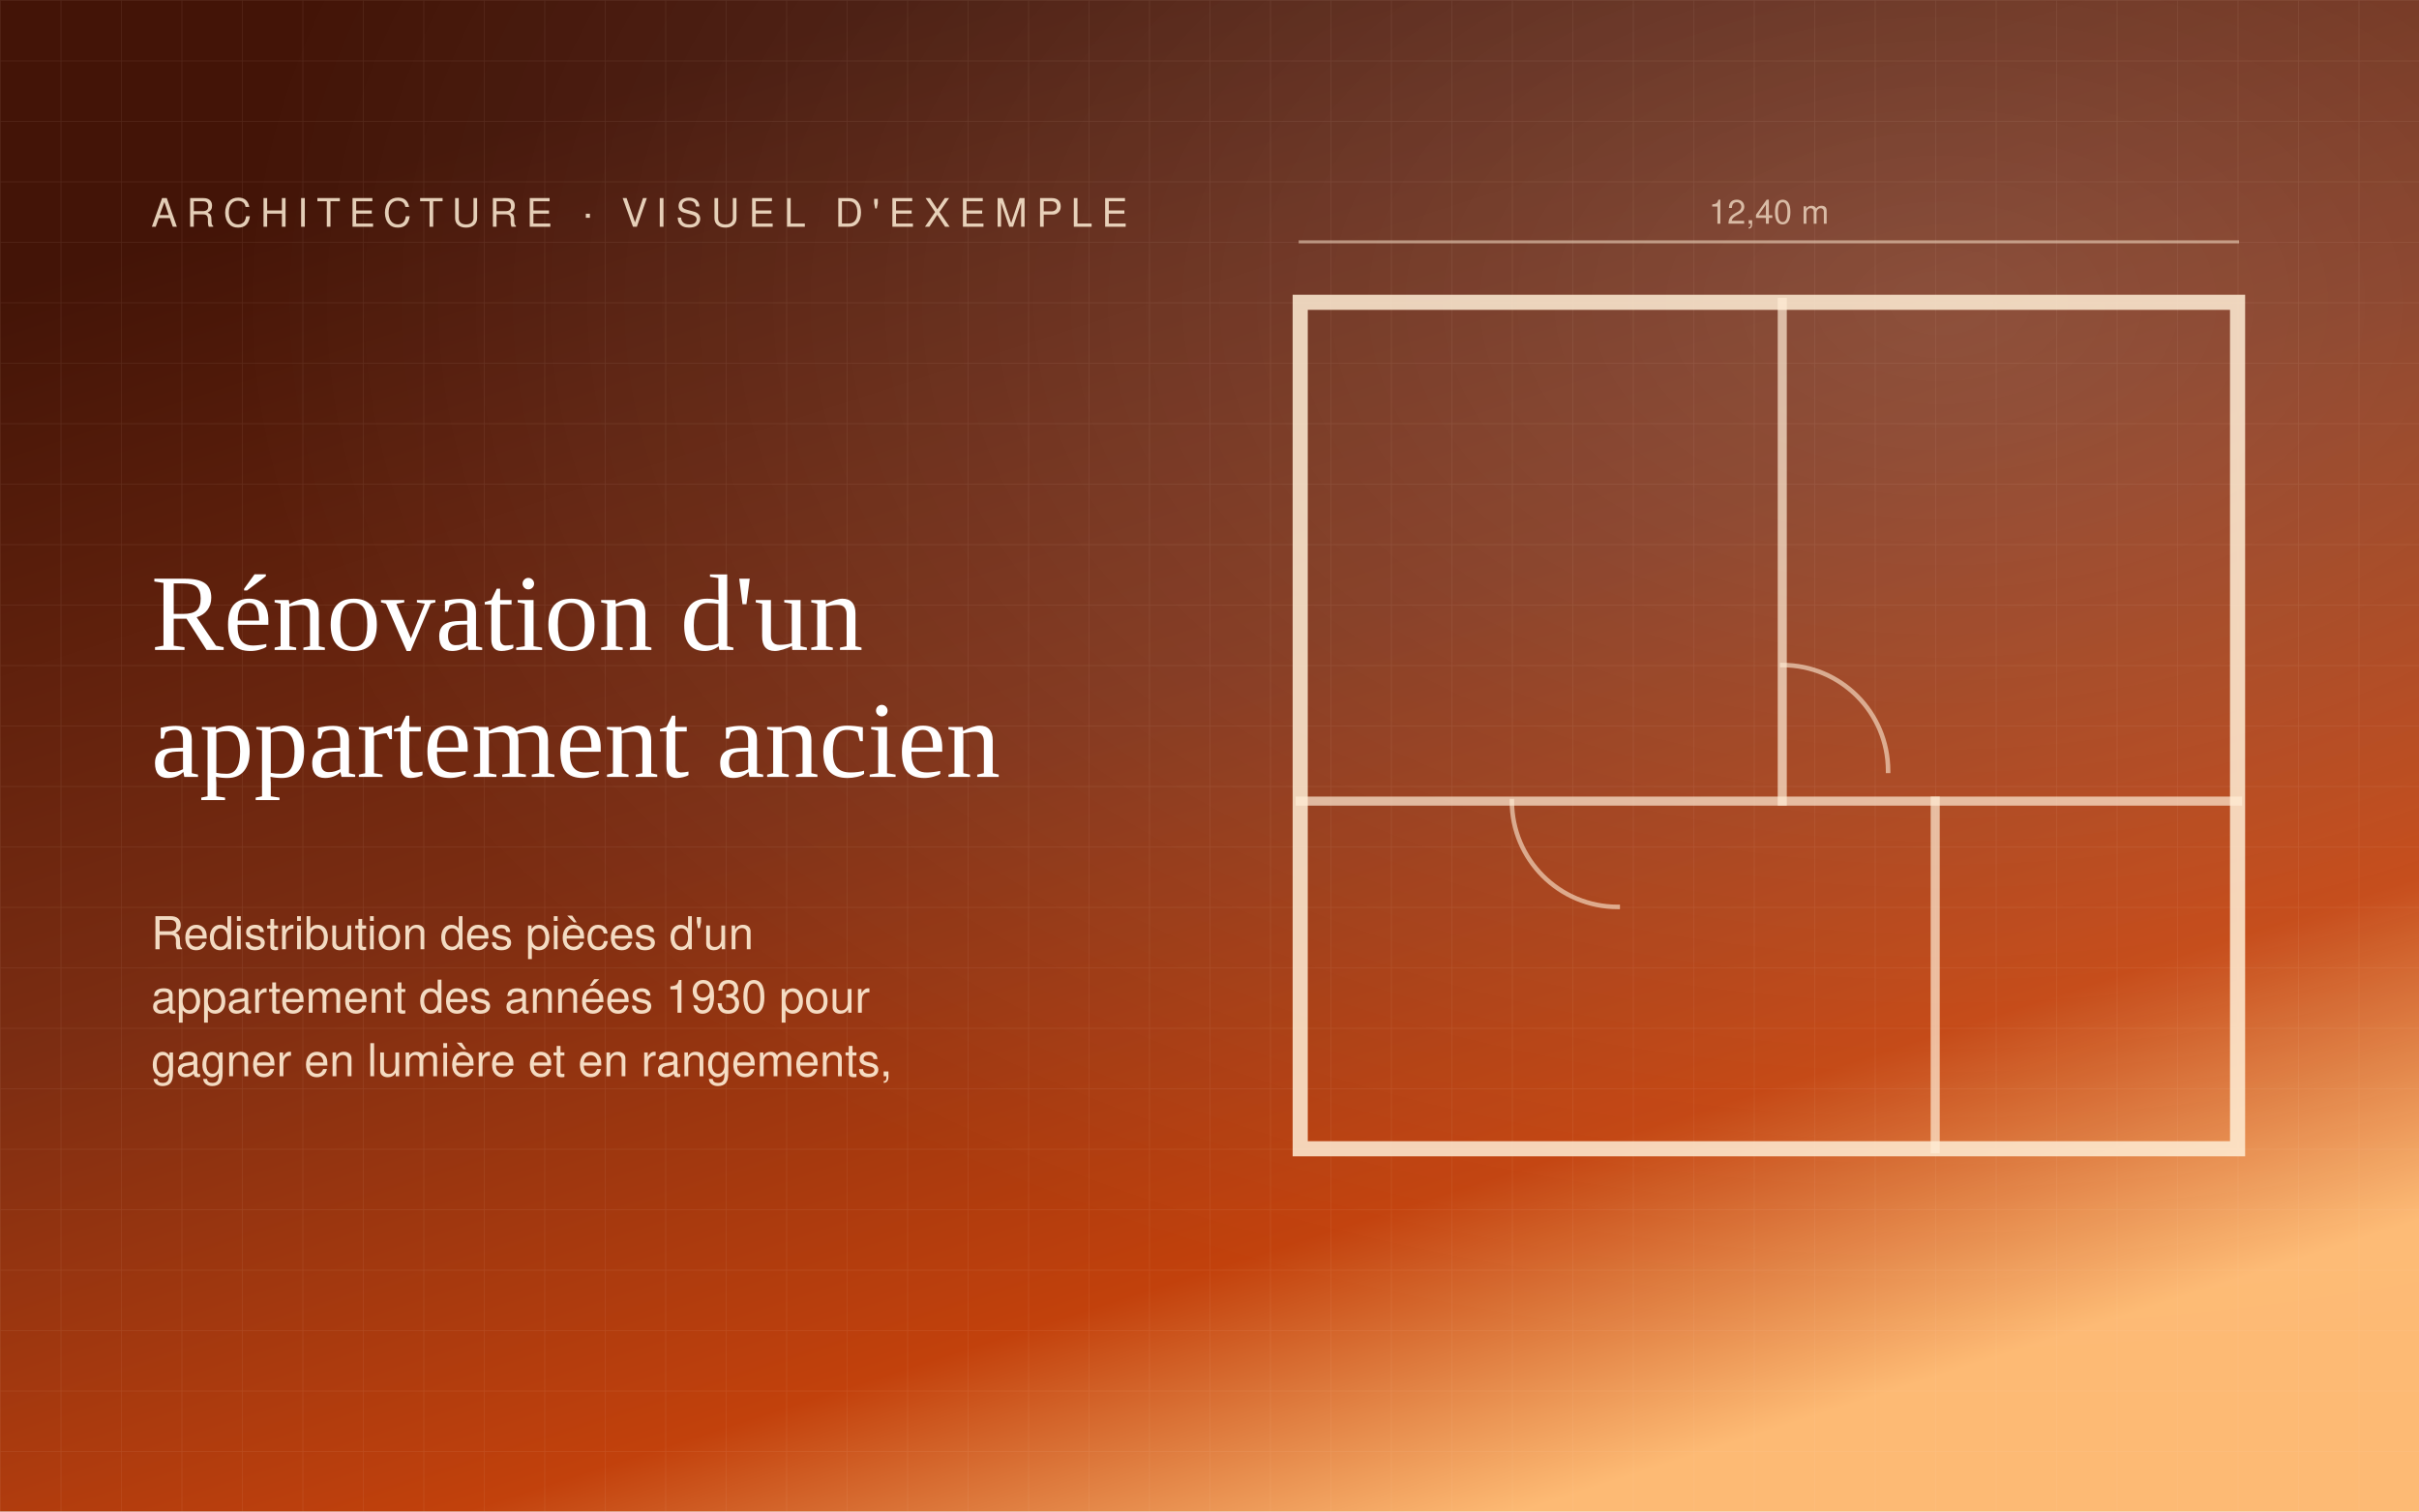
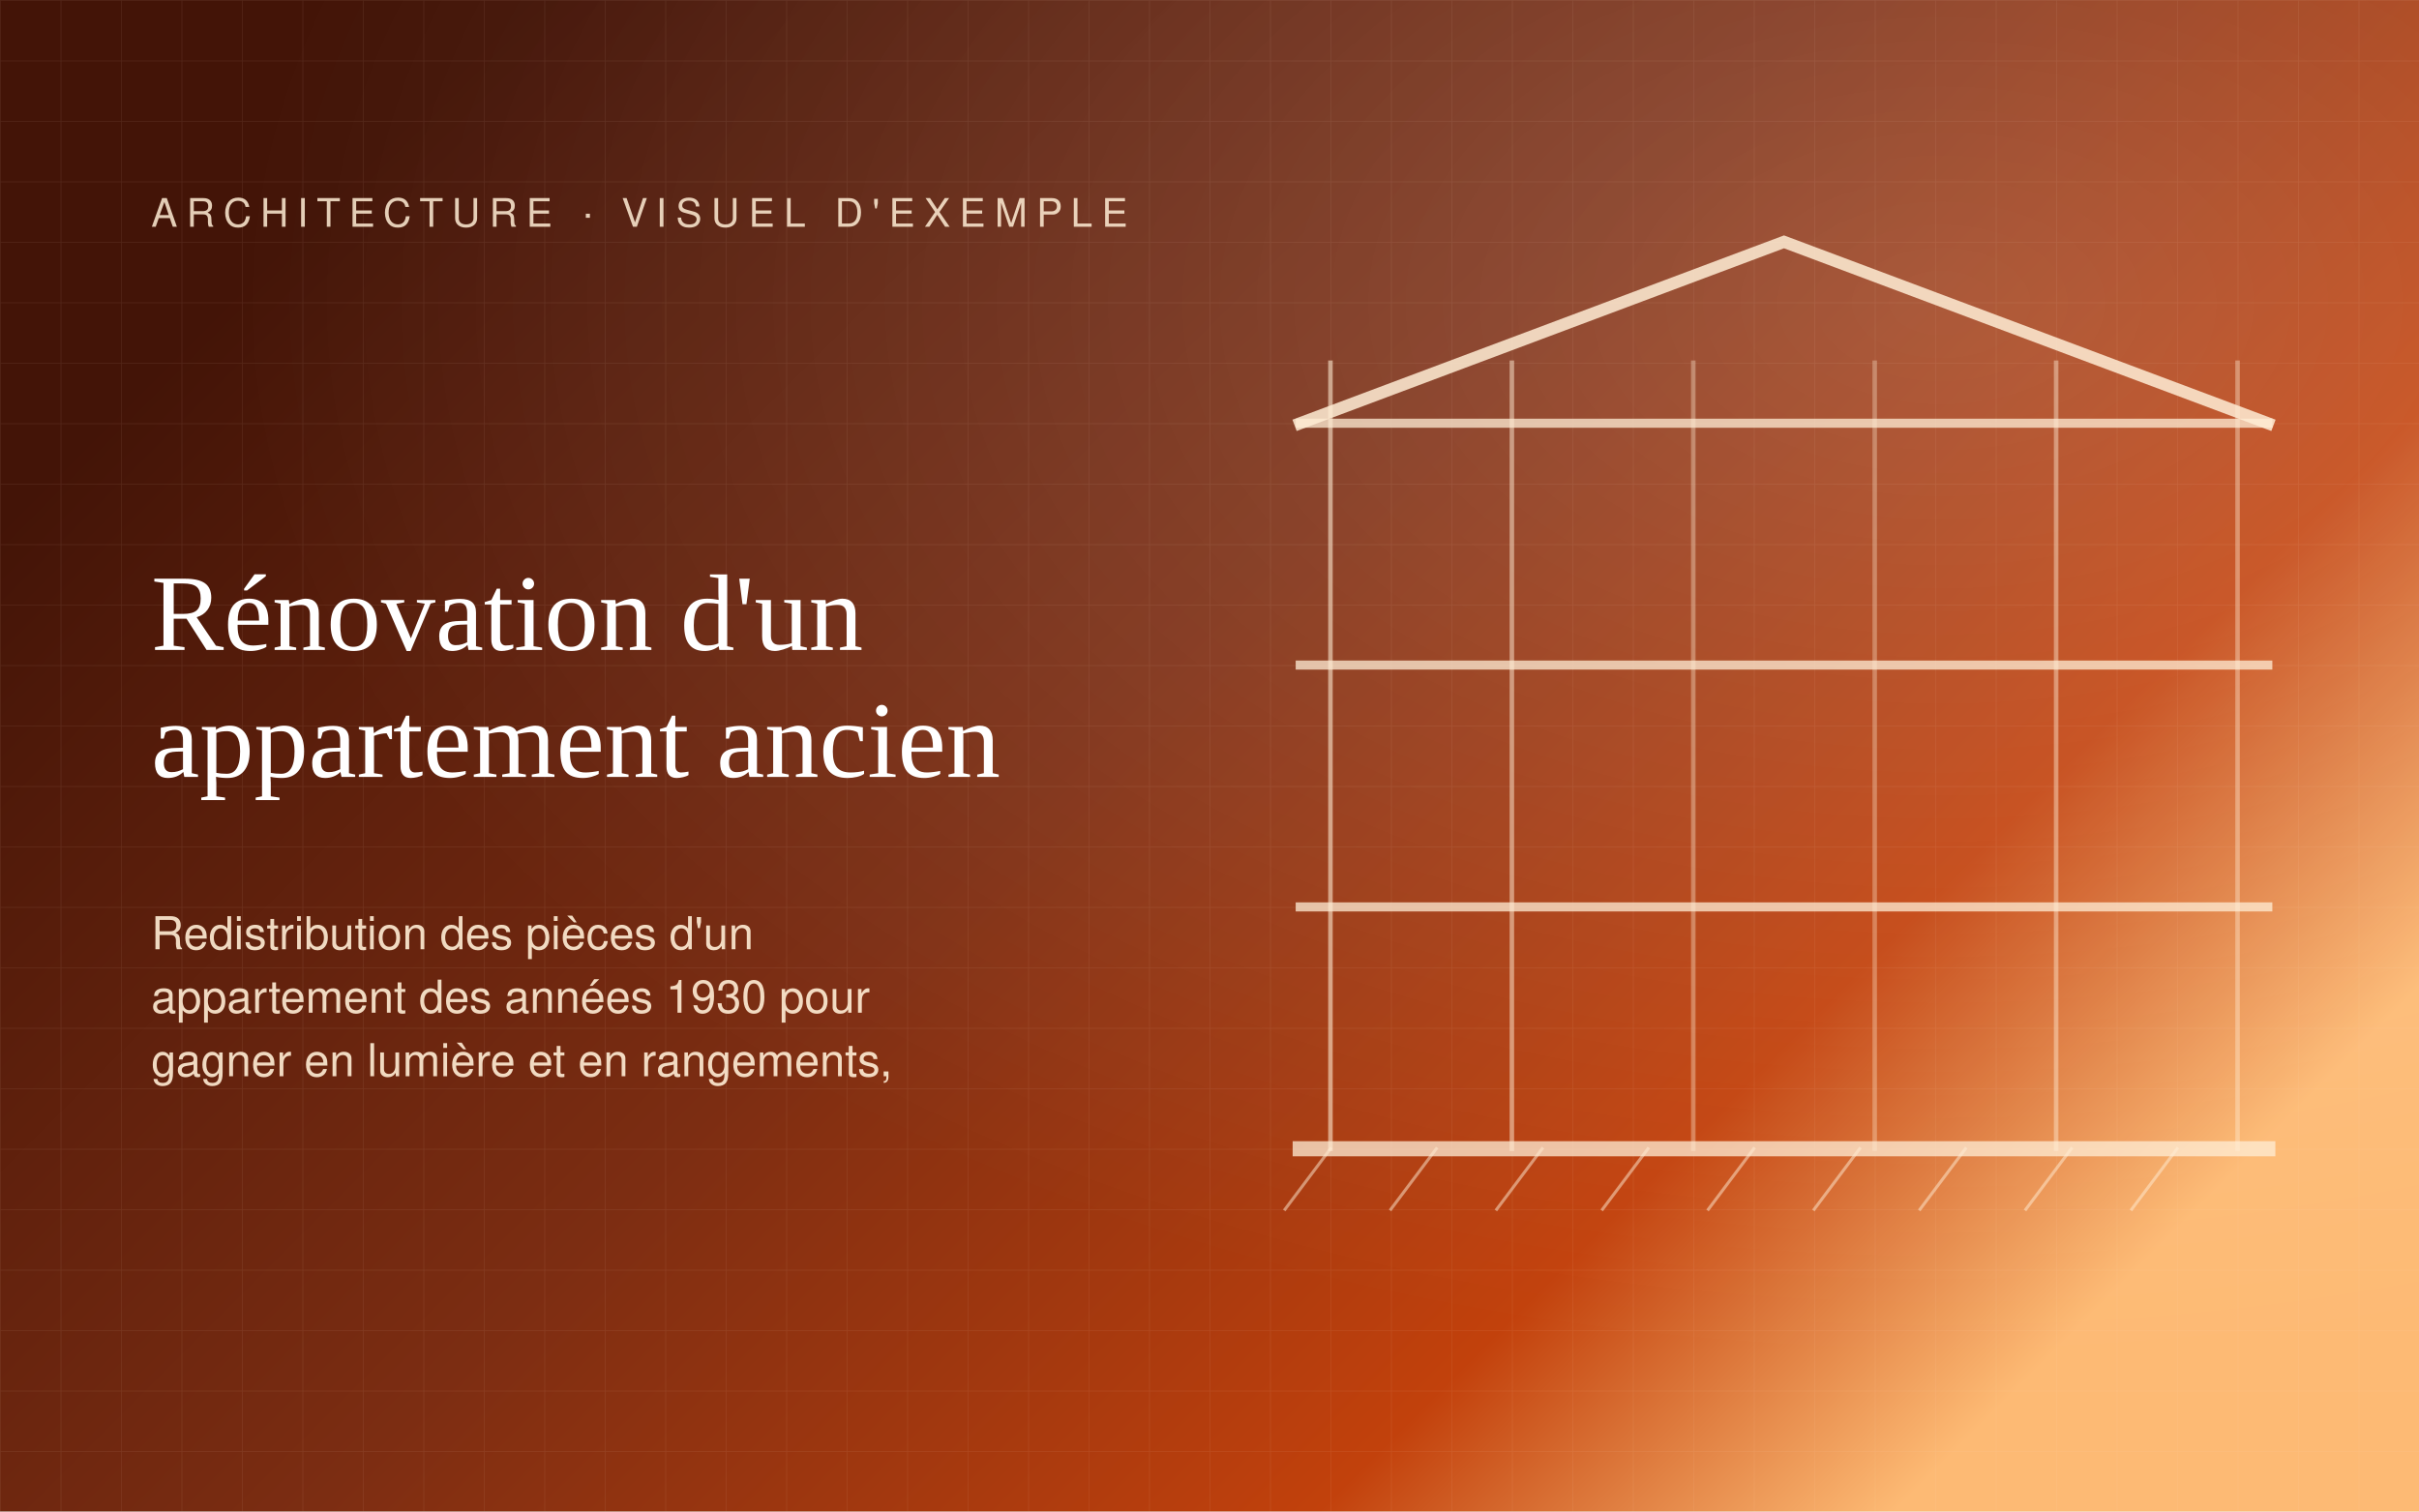
<svg xmlns="http://www.w3.org/2000/svg" width="1600" height="1000" viewBox="0 0 1600 1000" role="img" aria-label="Rénovation d'un appartement ancien">
  <defs>
-     <linearGradient id="bg" gradientTransform="rotate(62 .5 .5)">
+     <linearGradient id="bg" gradientTransform="rotate(32 .5 .5)">
      <stop offset="0" stop-color="#431407" />
      <stop offset=".45" stop-color="#7c2d12" />
      <stop offset=".8" stop-color="#c2410c" />
      <stop offset="1" stop-color="#fdba74" />
    </linearGradient>
    <radialGradient id="glow" cx=".8" cy=".2" r=".7">
      <stop offset="0" stop-color="#fff" stop-opacity=".18" />
      <stop offset="1" stop-color="#fff" stop-opacity="0" />
    </radialGradient>
  </defs>
  <rect width="1600" height="1000" fill="url(#bg)" />
  <rect width="1600" height="1000" fill="url(#glow)" />
  <pattern id="g" width="40" height="40" patternUnits="userSpaceOnUse">
    <path d="M 40 0 L 0 0 0 40" fill="none" stroke="#ffedd5" stroke-width="1" opacity="0.08" />
  </pattern>
  <rect width="1600" height="1000" fill="url(#g)" />
-   <rect x="860" y="200" width="620" height="560" stroke="#ffedd5" fill="none" stroke-linecap="square" stroke-width="10" opacity="0.85" />
-   <line x1="1178.846" y1="200" x2="1178.846" y2="530" stroke="#ffedd5" fill="none" stroke-linecap="square" stroke-width="6" opacity="0.7" />
-   <line x1="860" y1="530" x2="1480" y2="530" stroke="#ffedd5" fill="none" stroke-linecap="square" stroke-width="6" opacity="0.7" />
-   <line x1="1280" y1="530" x2="1280" y2="760" stroke="#ffedd5" fill="none" stroke-linecap="square" stroke-width="6" opacity="0.7" />
-   <path d="M 1178.846 440 a 70 70 0 0 1 70 70" stroke="#ffedd5" fill="none" stroke-linecap="square" stroke-width="3" opacity="0.6" />
-   <path d="M 1000 530 a 70 70 0 0 0 70 70" stroke="#ffedd5" fill="none" stroke-linecap="square" stroke-width="3" opacity="0.6" />
-   <line x1="860" y1="160" x2="1480" y2="160" stroke="#ffedd5" fill="none" stroke-linecap="square" stroke-width="2" opacity="0.5" />
-   <text x="1170" y="148" text-anchor="middle" font-family="Helvetica, Arial, sans-serif" font-size="22" fill="#ffedd5" opacity="0.7">12,40 m</text>
+   <line x1="880" y1="240" x2="880" y2="760" stroke="#ffedd5" fill="none" stroke-linecap="square" stroke-width="3" opacity="0.571" />
+   <line x1="1000" y1="240" x2="1000" y2="760" stroke="#ffedd5" fill="none" stroke-linecap="square" stroke-width="3" opacity="0.495" />
+   <line x1="1120" y1="240" x2="1120" y2="760" stroke="#ffedd5" fill="none" stroke-linecap="square" stroke-width="3" opacity="0.357" />
+   <line x1="1240" y1="240" x2="1240" y2="760" stroke="#ffedd5" fill="none" stroke-linecap="square" stroke-width="3" opacity="0.322" />
+   <line x1="1360" y1="240" x2="1360" y2="760" stroke="#ffedd5" fill="none" stroke-linecap="square" stroke-width="3" opacity="0.431" />
+   <line x1="1480" y1="240" x2="1480" y2="760" stroke="#ffedd5" fill="none" stroke-linecap="square" stroke-width="3" opacity="0.388" />
+   <line x1="860" y1="280" x2="1500" y2="280" stroke="#ffedd5" fill="none" stroke-linecap="square" stroke-width="6" opacity="0.75" />
+   <line x1="860" y1="440" x2="1500" y2="440" stroke="#ffedd5" fill="none" stroke-linecap="square" stroke-width="6" opacity="0.75" />
+   <line x1="860" y1="600" x2="1500" y2="600" stroke="#ffedd5" fill="none" stroke-linecap="square" stroke-width="6" opacity="0.75" />
+   <line x1="860" y1="760" x2="1500" y2="760" stroke="#ffedd5" fill="none" stroke-linecap="square" stroke-width="10" opacity="0.75" />
+   <path d="M 860 280 L 1180 160 L 1500 280" stroke="#ffedd5" fill="none" stroke-linecap="square" stroke-width="8" opacity="0.85" />
+   <line x1="880" y1="760" x2="850" y2="800" stroke="#ffedd5" fill="none" stroke-linecap="square" stroke-width="2" opacity="0.5" />
+   <line x1="950" y1="760" x2="920" y2="800" stroke="#ffedd5" fill="none" stroke-linecap="square" stroke-width="2" opacity="0.5" />
+   <line x1="1020" y1="760" x2="990" y2="800" stroke="#ffedd5" fill="none" stroke-linecap="square" stroke-width="2" opacity="0.5" />
+   <line x1="1090" y1="760" x2="1060" y2="800" stroke="#ffedd5" fill="none" stroke-linecap="square" stroke-width="2" opacity="0.5" />
+   <line x1="1160" y1="760" x2="1130" y2="800" stroke="#ffedd5" fill="none" stroke-linecap="square" stroke-width="2" opacity="0.5" />
+   <line x1="1230" y1="760" x2="1200" y2="800" stroke="#ffedd5" fill="none" stroke-linecap="square" stroke-width="2" opacity="0.5" />
+   <line x1="1300" y1="760" x2="1270" y2="800" stroke="#ffedd5" fill="none" stroke-linecap="square" stroke-width="2" opacity="0.5" />
+   <line x1="1370" y1="760" x2="1340" y2="800" stroke="#ffedd5" fill="none" stroke-linecap="square" stroke-width="2" opacity="0.5" />
+   <line x1="1440" y1="760" x2="1410" y2="800" stroke="#ffedd5" fill="none" stroke-linecap="square" stroke-width="2" opacity="0.5" />
  <text x="100" y="150" font-family="Helvetica, Arial, sans-serif" font-size="26" letter-spacing="6" fill="#ffedd5" opacity="0.85">ARCHITECTURE · VISUEL D'EXEMPLE</text>
  <text x="100" y="430" font-family="Georgia, 'Times New Roman', serif" font-size="72" fill="#ffffff">Rénovation d'un</text>
  <text x="100" y="514" font-family="Georgia, 'Times New Roman', serif" font-size="72" fill="#ffffff">appartement ancien</text>
  <text x="100" y="628" font-family="Helvetica, Arial, sans-serif" font-size="30" fill="#ffedd5" opacity="0.9">Redistribution des pièces d'un</text>
  <text x="100" y="670" font-family="Helvetica, Arial, sans-serif" font-size="30" fill="#ffedd5" opacity="0.9">appartement des années 1930 pour</text>
  <text x="100" y="712" font-family="Helvetica, Arial, sans-serif" font-size="30" fill="#ffedd5" opacity="0.9">gagner en lumière et en rangements,</text>
</svg>
